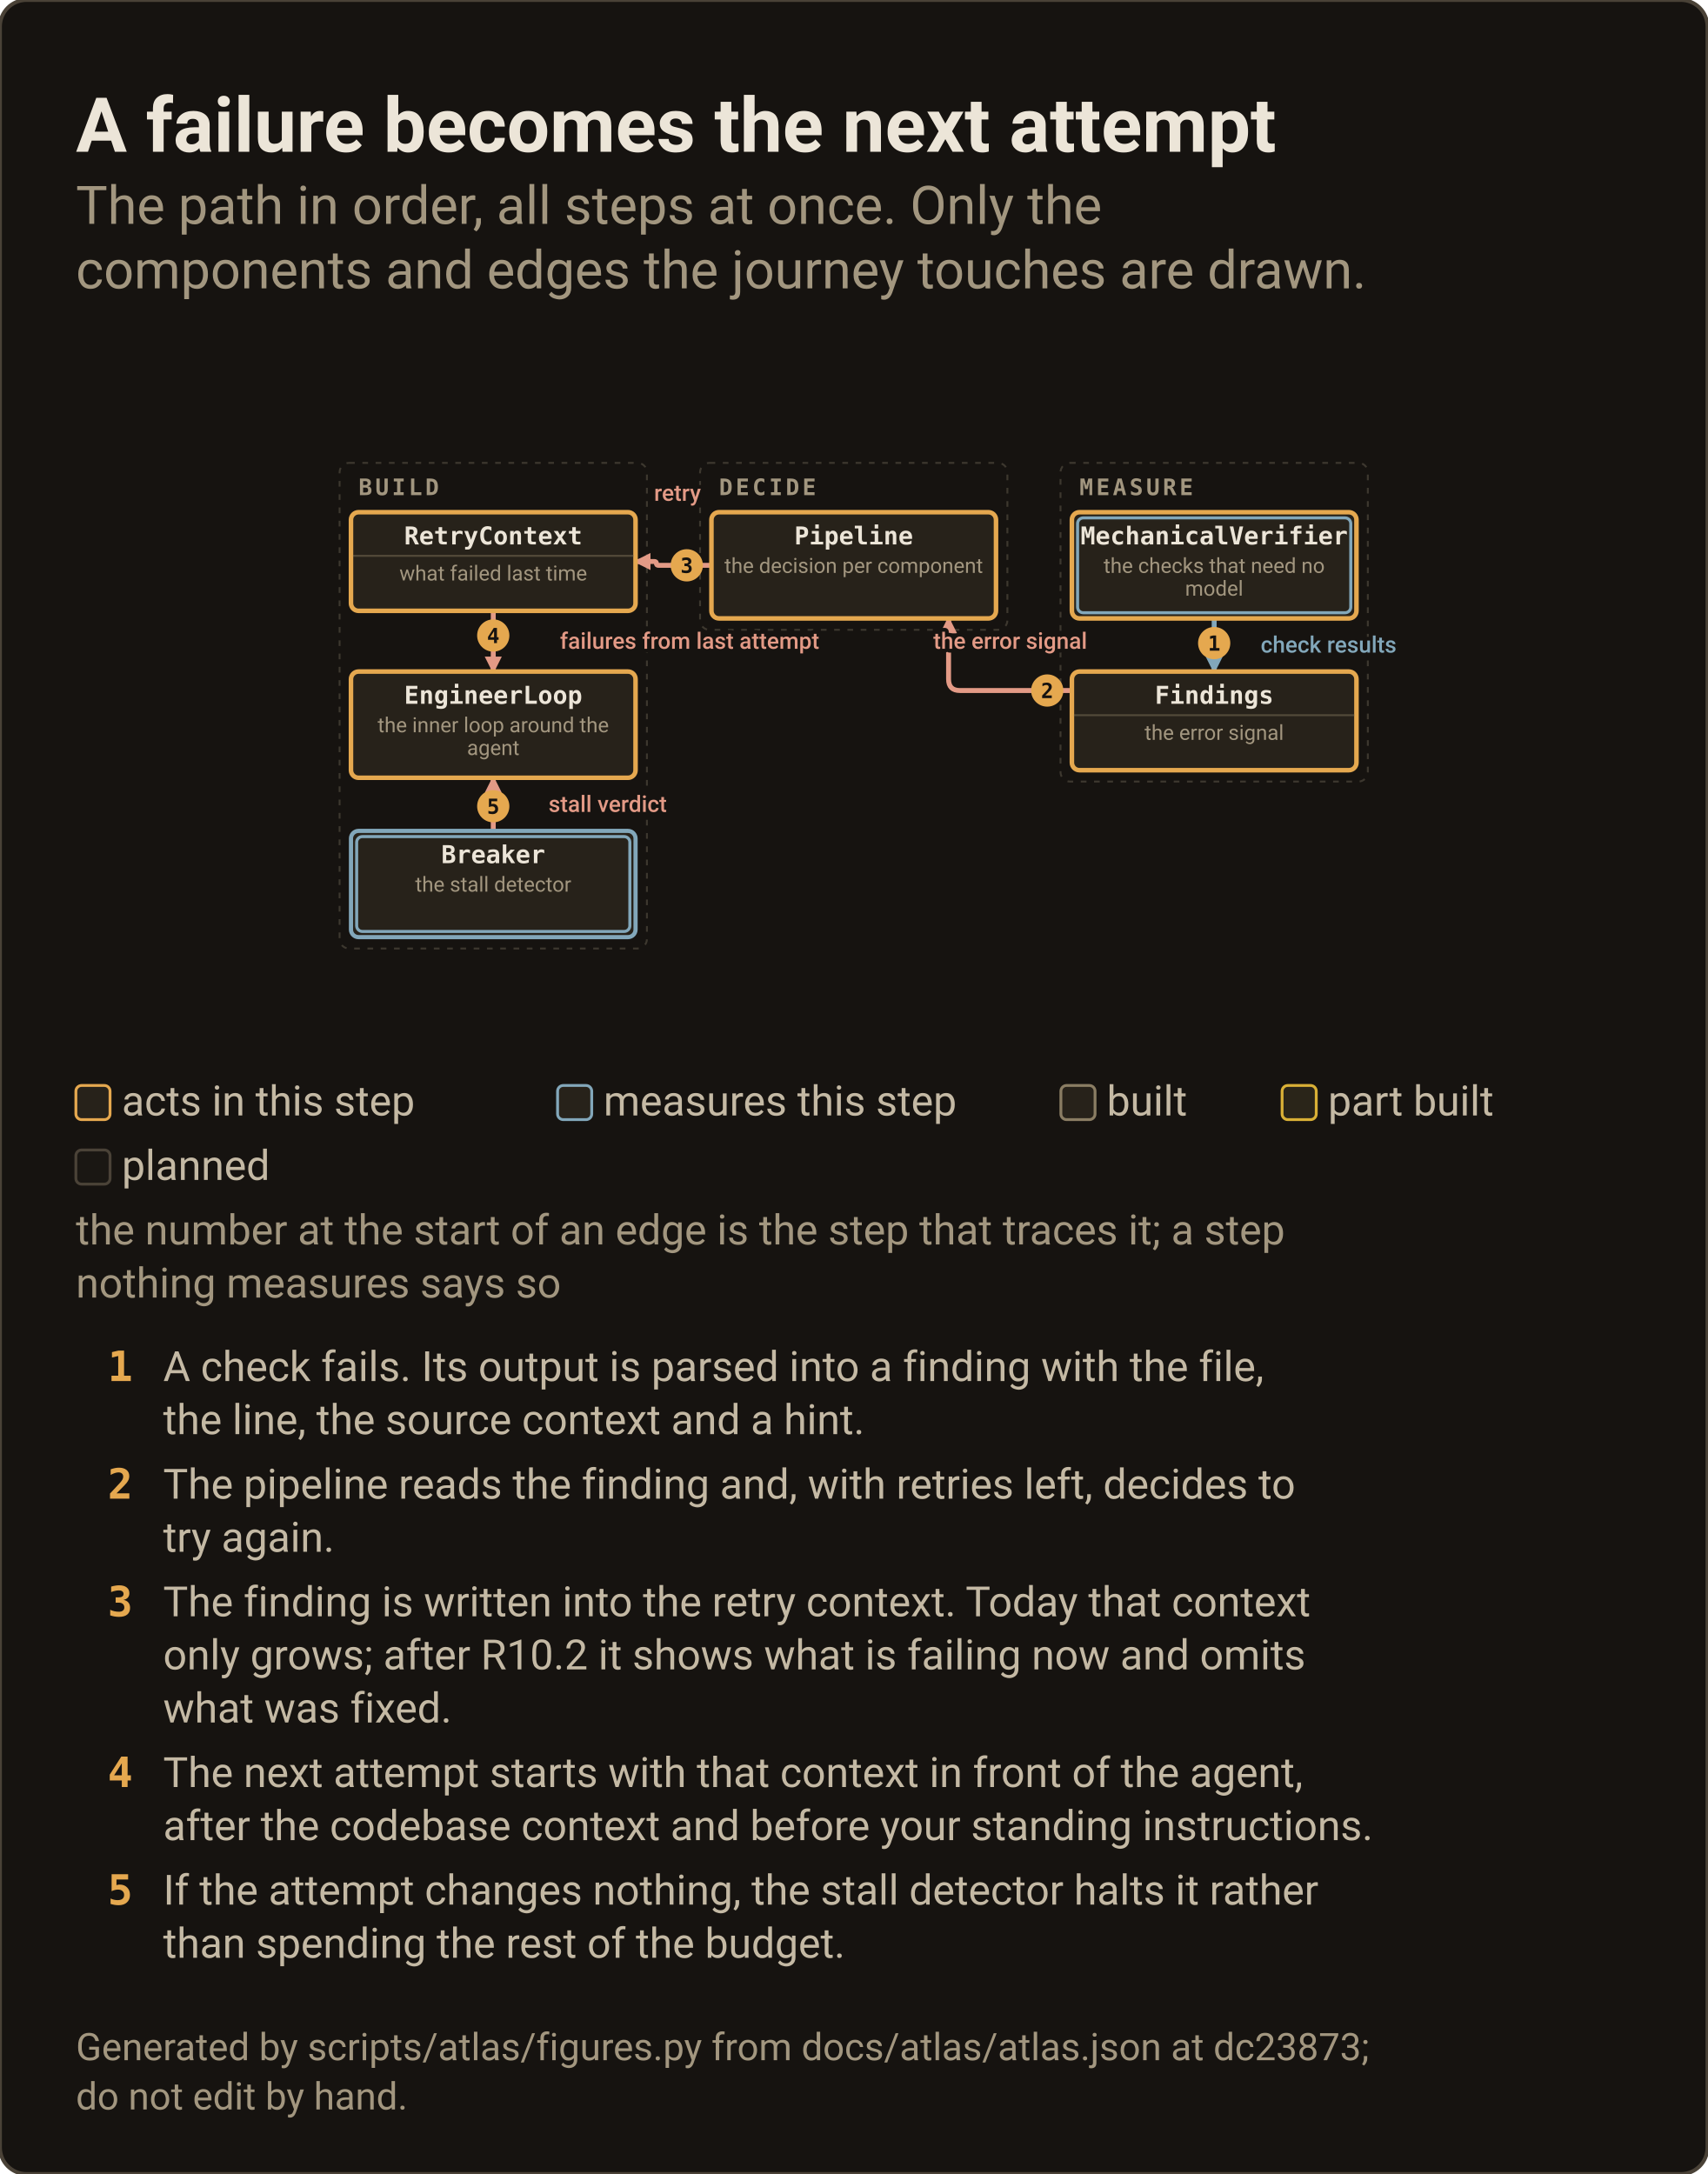
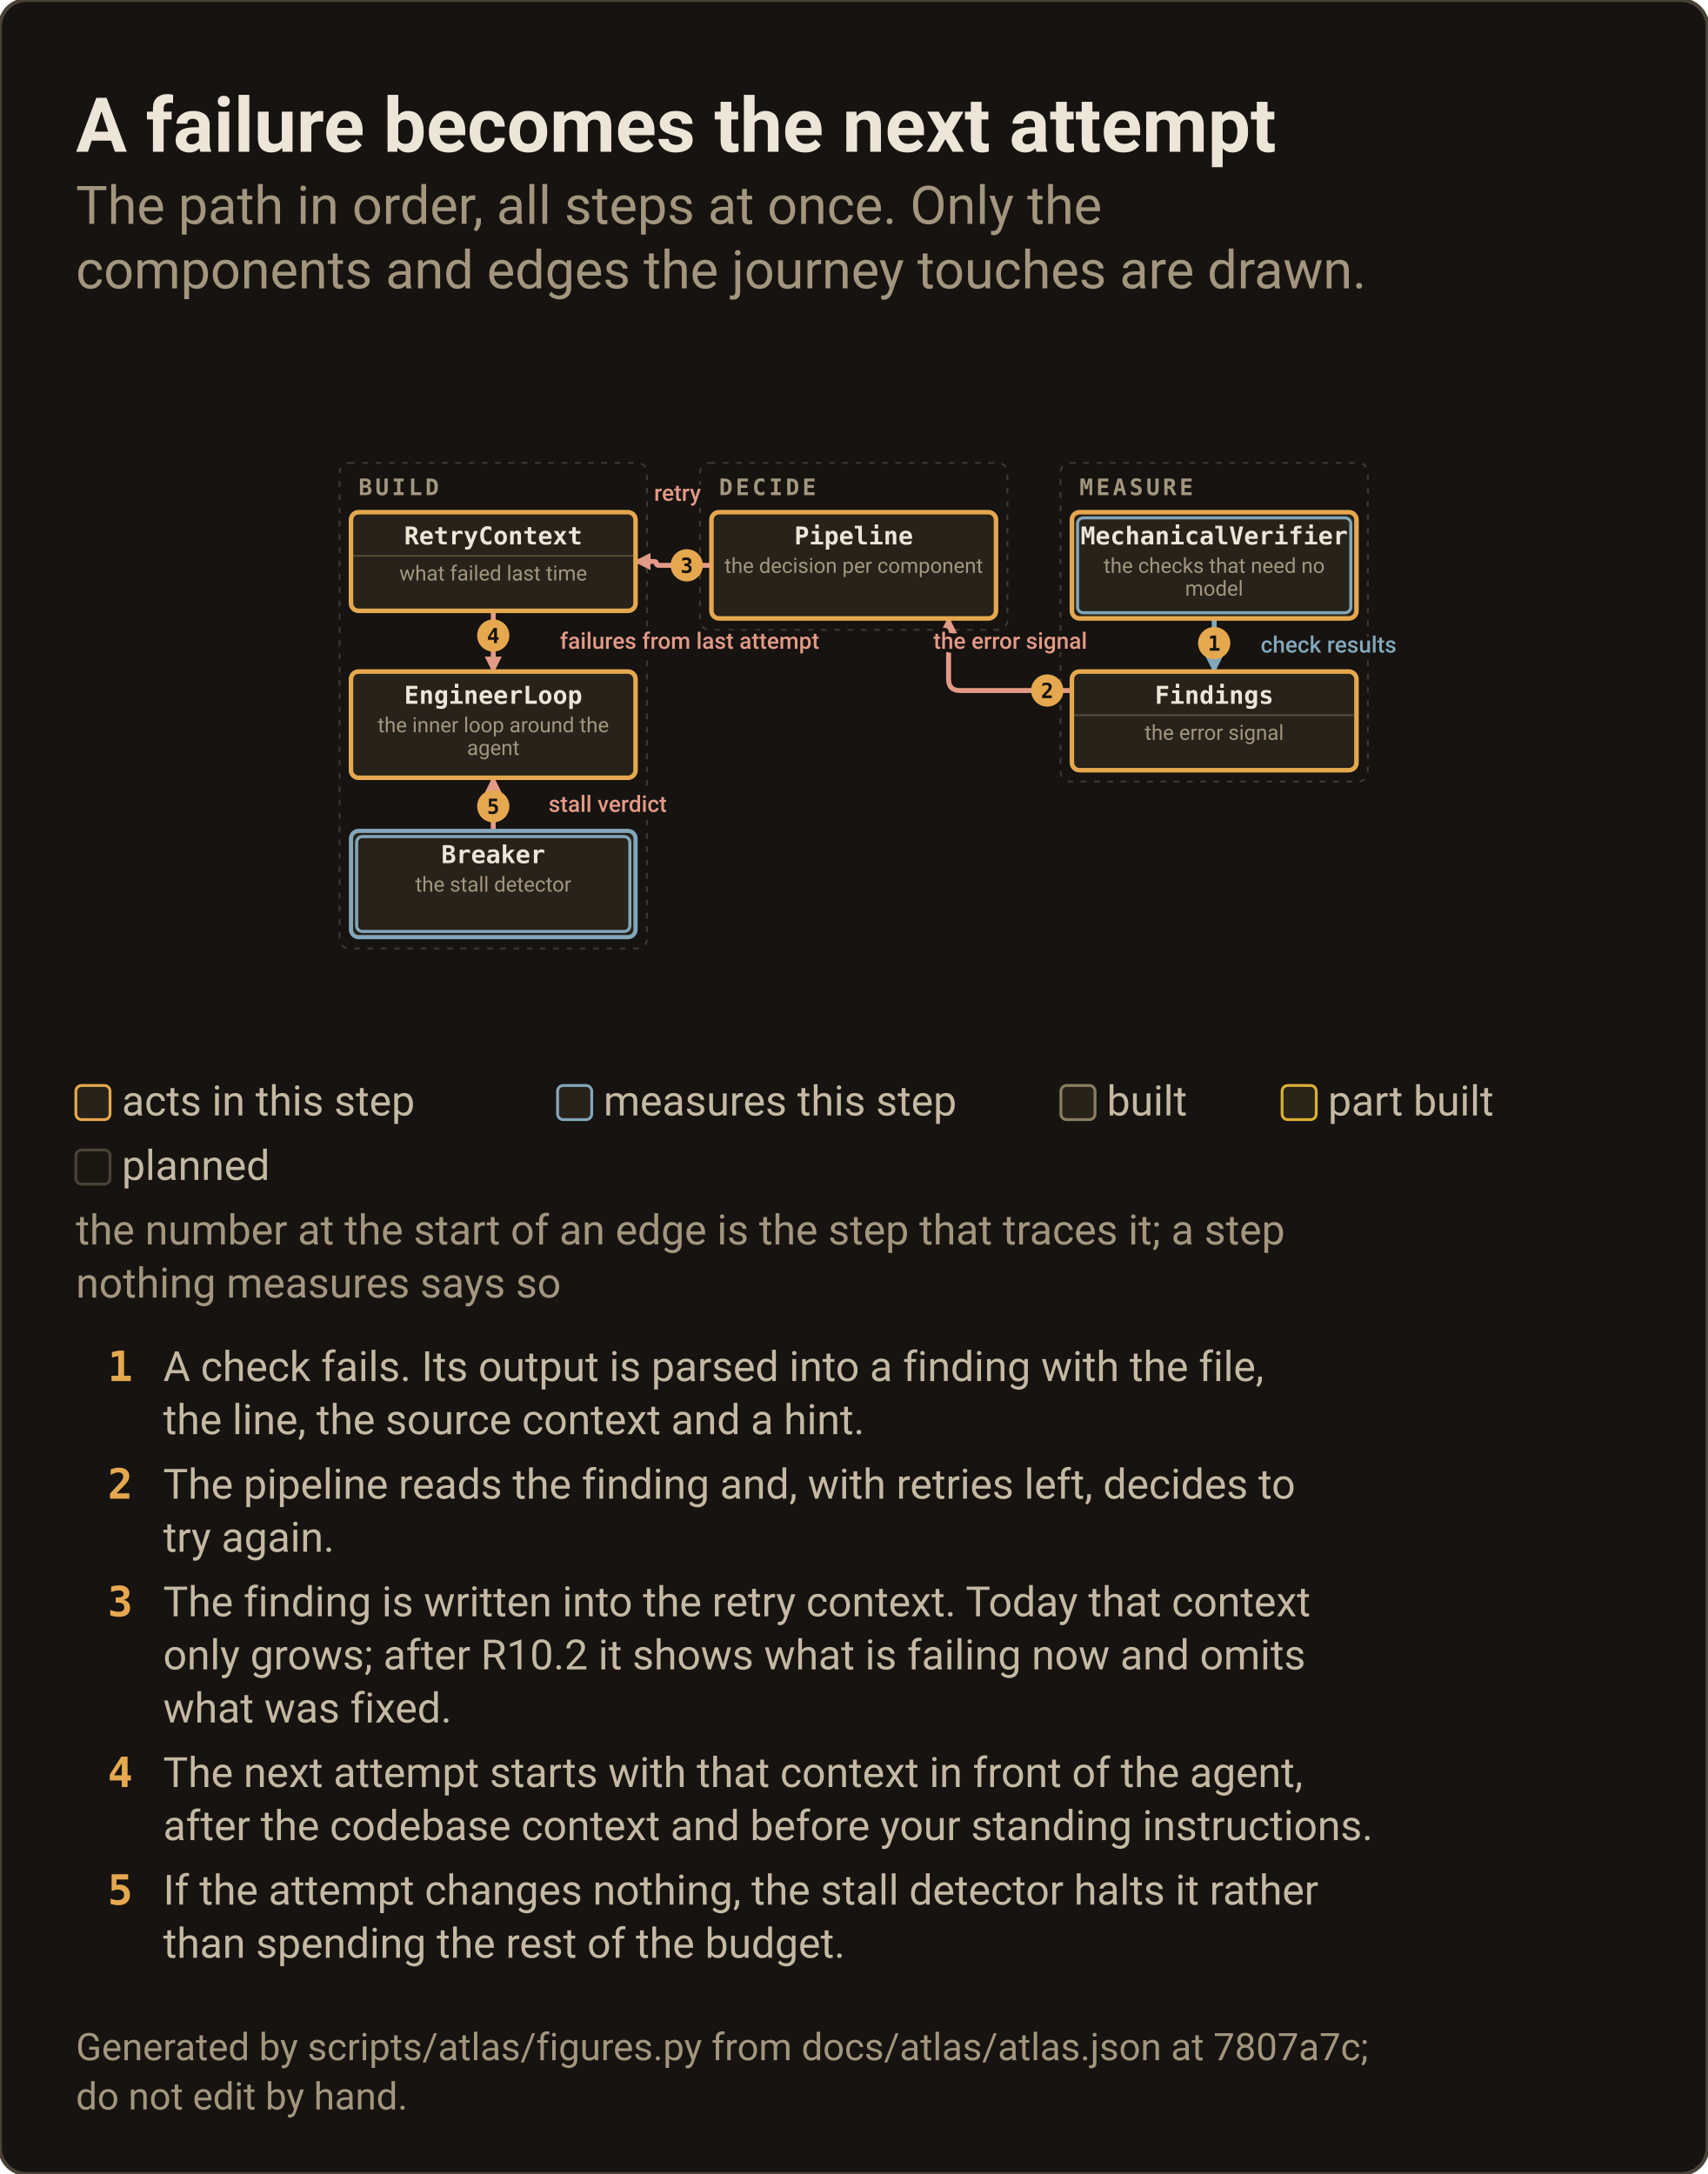
<svg xmlns="http://www.w3.org/2000/svg" width="900" height="1146" viewBox="0 0 900 1146" role="img" aria-label="Journey: A failure becomes the next attempt">
  <rect x="0" y="0" width="900" height="1146" rx="14" fill="#161310" stroke="#4A4237" stroke-width="2" />
  <text x="40.0" y="80.0" class="c0">A failure becomes the next attempt</text>
  <text x="40.0" y="118.0" class="c1">The path in order, all steps at once. Only the</text>
  <text x="40.0" y="152.0" class="c1">components and edges the journey touches are drawn.</text>
  <svg id="map" x="171.0" y="170.0" width="558" height="380" viewBox="0 0 558 380" overflow="visible">
    <defs>
      <marker id="map-m-work" viewBox="0 0 8 8" refX="7" refY="4" markerUnits="userSpaceOnUse" markerWidth="9" markerHeight="9" orient="auto-start-reverse">
        <path d="M0,0 L8,4 L0,8 z" fill="#D9CDB2" />
      </marker>
      <marker id="map-m-measure" viewBox="0 0 8 8" refX="7" refY="4" markerUnits="userSpaceOnUse" markerWidth="9" markerHeight="9" orient="auto-start-reverse">
        <path d="M0,0 L8,4 L0,8 z" fill="#82A7BA" />
      </marker>
      <marker id="map-m-feedback" viewBox="0 0 8 8" refX="7" refY="4" markerUnits="userSpaceOnUse" markerWidth="9" markerHeight="9" orient="auto-start-reverse">
        <path d="M0,0 L8,4 L0,8 z" fill="#E39A86" />
      </marker>
      <marker id="map-m-operator" viewBox="0 0 8 8" refX="7" refY="4" markerUnits="userSpaceOnUse" markerWidth="9" markerHeight="9" orient="auto-start-reverse">
        <path d="M0,0 L8,4 L0,8 z" fill="#DD9BBD" />
      </marker>
      <marker id="map-m-trust" viewBox="0 0 8 8" refX="7" refY="4" markerUnits="userSpaceOnUse" markerWidth="9" markerHeight="9" orient="auto-start-reverse">
        <path d="M0,0 L8,4 L0,8 z" fill="#B48EC9" />
      </marker>
      <marker id="map-m-learn" viewBox="0 0 8 8" refX="7" refY="4" markerUnits="userSpaceOnUse" markerWidth="9" markerHeight="9" orient="auto-start-reverse">
        <path d="M0,0 L8,4 L0,8 z" fill="#86C9A9" />
      </marker>
      <marker id="map-m-record" viewBox="0 0 8 8" refX="7" refY="4" markerUnits="userSpaceOnUse" markerWidth="9" markerHeight="9" orient="auto-start-reverse">
        <path d="M0,0 L8,4 L0,8 z" fill="#B7C27C" />
      </marker>
      <marker id="map-m-change" viewBox="0 0 8 8" refX="7" refY="4" markerUnits="userSpaceOnUse" markerWidth="9" markerHeight="9" orient="auto-start-reverse">
        <path d="M0,0 L8,4 L0,8 z" fill="#E26D5A" />
      </marker>
      <marker id="map-m-reach" viewBox="0 0 8 8" refX="7" refY="4" markerUnits="userSpaceOnUse" markerWidth="9" markerHeight="9" orient="auto-start-reverse">
        <path d="M0,0 L8,4 L0,8 z" fill="#E5A84F" />
      </marker>
    </defs>
    <style>#map .node.quiet{opacity:.42}#map .node.planned{opacity:.5}#map .node.planned.quiet{opacity:.3}#map .node.meas .node__box{stroke:#82A7BA;stroke-width:2.2}#map .node.acts .node__box{stroke:#E5A84F;stroke-width:2.4}#map .node__ring{display:none;fill:none;stroke:#82A7BA;stroke-width:1.6}#map .node.meas .node__ring{display:inline}#map .flow.planned{opacity:.35}#map .flowlbl.planned{opacity:.5}#map .flow.off,#map .flowlbl.off{display:none}#map .flow.hot{opacity:1;stroke-opacity:1;stroke-width:2.6}#map .flowlbl.hot{opacity:1}</style>
    <rect x="8.0" y="74.0" width="162.0" height="256.0" rx="5" fill="none" stroke="#A2967F" stroke-opacity=".28" stroke-width="1" stroke-dasharray="3 4" />
    <text x="18.0" y="91.0" class="t3">BUILD</text>
    <rect x="198.0" y="74.0" width="162.0" height="88.0" rx="5" fill="none" stroke="#A2967F" stroke-opacity=".28" stroke-width="1" stroke-dasharray="3 4" />
    <text x="208.0" y="91.0" class="t3">DECIDE</text>
    <rect x="388.0" y="74.0" width="162.0" height="168.0" rx="5" fill="none" stroke="#A2967F" stroke-opacity=".28" stroke-width="1" stroke-dasharray="3 4" />
    <text x="398.0" y="91.0" class="t3">MEASURE</text>
    <g data-layer="flow">
      <path id="map-f30" class="flow measure hot" data-edge="30" data-from="MechanicalVerifier" data-to="Findings" data-art="check results" data-kind="measure" data-layer="measure" d="M 469.0 156.0 L 469.0 184.0" fill="none" stroke="#82A7BA" stroke-opacity="0.82" stroke-width="1.2" stroke-linecap="round" marker-end="url(#map-m-measure)" />
      <path id="map-f35" class="flow decide hot" data-edge="35" data-from="Findings" data-to="Pipeline" data-art="the error signal" data-kind="decide" data-layer="feedback" d="M 394.0 194.0 L 335.0 194.0 Q 329.0 194.0 329.0 188.0 L 329.0 156.0" fill="none" stroke="#E39A86" stroke-opacity="0.82" stroke-width="1.2" stroke-linecap="round" marker-end="url(#map-m-feedback)" />
      <path id="map-f36" class="flow decide hot" data-edge="36" data-from="Pipeline" data-to="RetryContext" data-art="retry" data-kind="decide" data-layer="feedback" d="M 204.0 128.0 L 176.0 128.0 Q 175.0 128.0 175.0 127.0 L 175.0 127.0 Q 175.0 126.0 174.0 126.0 L 164.0 126.0" fill="none" stroke="#E39A86" stroke-opacity="0.82" stroke-width="1.2" stroke-linecap="round" marker-end="url(#map-m-feedback)" />
      <path id="map-f15" class="flow build hot" data-edge="15" data-from="RetryContext" data-to="EngineerLoop" data-art="failures from last attempt" data-kind="build" data-layer="feedback" d="M 89.0 152.0 L 89.0 184.0" fill="none" stroke="#E39A86" stroke-opacity="0.82" stroke-width="1.2" stroke-linecap="round" marker-end="url(#map-m-feedback)" />
      <path id="map-f21" class="flow build hot" data-edge="21" data-from="Breaker" data-to="EngineerLoop" data-art="stall verdict" data-kind="build" data-layer="feedback" d="M 89.0 268.0 L 89.0 240.0" fill="none" stroke="#E39A86" stroke-opacity="0.82" stroke-width="1.2" stroke-linecap="round" marker-end="url(#map-m-feedback)" />
    </g>
    <g class="node built acts" data-id="RetryContext" data-kind="store" data-state="built" data-region="build" role="button" tabindex="0" aria-label="RetryContext, what failed last time, built">
      <rect class="node__box" x="14.0" y="100.0" width="150.0" height="52.0" rx="4.0" fill="#27221A" stroke="#8A7D63" stroke-width="1.1" />
      <rect class="node__ring" x="17.0" y="103.0" width="144.0" height="46.0" rx="3.0" />
      <text x="89.0" y="117.0" class="t4">RetryContext</text>
      <line x1="15.0" y1="123.0" x2="163.0" y2="123.0" stroke="#8A7D63" stroke-opacity=".45" stroke-width="1" />
      <g data-layer="job">
        <text x="89.0" y="136.0" class="t5">what failed last time</text>
      </g>
    </g>
    <g class="node built acts" data-id="EngineerLoop" data-kind="component" data-state="built" data-region="build" role="button" tabindex="0" aria-label="EngineerLoop, the inner loop around the agent, built">
      <rect class="node__box" x="14.0" y="184.0" width="150.0" height="56.0" rx="4.0" fill="#27221A" stroke="#8A7D63" stroke-width="1.1" />
      <rect class="node__ring" x="17.0" y="187.0" width="144.0" height="50.0" rx="3.0" />
      <text x="89.0" y="201.0" class="t4">EngineerLoop</text>
      <g data-layer="job">
        <text x="89.0" y="216.0" class="t5">the inner loop around the</text>
        <text x="89.0" y="228.0" class="t5">agent</text>
      </g>
    </g>
    <g class="node built meas" data-id="Breaker" data-kind="component" data-state="built" data-region="build" role="button" tabindex="0" aria-label="Breaker, the stall detector, built">
      <rect class="node__box" x="14.0" y="268.0" width="150.0" height="56.0" rx="4.0" fill="#27221A" stroke="#8A7D63" stroke-width="1.1" />
      <rect class="node__ring" x="17.0" y="271.0" width="144.0" height="50.0" rx="3.0" />
      <text x="89.0" y="285.0" class="t4">Breaker</text>
      <g data-layer="job">
        <text x="89.0" y="300.0" class="t5">the stall detector</text>
      </g>
    </g>
    <g class="node built acts meas" data-id="MechanicalVerifier" data-kind="component" data-state="built" data-region="measure" role="button" tabindex="0" aria-label="MechanicalVerifier, the checks that need no model, built">
      <rect class="node__box" x="394.0" y="100.0" width="150.0" height="56.0" rx="4.0" fill="#27221A" stroke="#8A7D63" stroke-width="1.1" />
      <rect class="node__ring" x="397.0" y="103.0" width="144.0" height="50.0" rx="3.0" />
      <text x="469.0" y="117.0" class="t4">MechanicalVerifier</text>
      <g data-layer="job">
        <text x="469.0" y="132.0" class="t5">the checks that need no</text>
        <text x="469.0" y="144.0" class="t5">model</text>
      </g>
    </g>
    <g class="node built acts" data-id="Findings" data-kind="store" data-state="built" data-region="measure" role="button" tabindex="0" aria-label="Findings, the error signal, built">
      <rect class="node__box" x="394.0" y="184.0" width="150.0" height="52.0" rx="4.0" fill="#27221A" stroke="#8A7D63" stroke-width="1.1" />
      <rect class="node__ring" x="397.0" y="187.0" width="144.0" height="46.0" rx="3.0" />
      <text x="469.0" y="201.0" class="t4">Findings</text>
      <line x1="395.0" y1="207.0" x2="543.0" y2="207.0" stroke="#8A7D63" stroke-opacity=".45" stroke-width="1" />
      <g data-layer="job">
        <text x="469.0" y="220.0" class="t5">the error signal</text>
      </g>
    </g>
    <g class="node built acts" data-id="Pipeline" data-kind="component" data-state="built" data-region="decide" role="button" tabindex="0" aria-label="Pipeline, the decision per component, built">
      <rect class="node__box" x="204.0" y="100.0" width="150.0" height="56.0" rx="4.0" fill="#27221A" stroke="#8A7D63" stroke-width="1.1" />
      <rect class="node__ring" x="207.0" y="103.0" width="144.0" height="50.0" rx="3.0" />
      <text x="279.0" y="117.0" class="t4">Pipeline</text>
      <g data-layer="job">
        <text x="279.0" y="132.0" class="t5">the decision per component</text>
      </g>
    </g>
    <g data-layer="flow">
      <g class="flowlbl measure hot" data-edge="30" data-from="MechanicalVerifier" data-to="Findings" data-layer="measure">
        <text x="529.3" y="174.0" class="t1">check results</text>
      </g>
      <g class="flowlbl decide hot" data-edge="35" data-from="Findings" data-to="Pipeline" data-layer="feedback">
        <text x="361.5" y="172.0" class="t2">the error signal</text>
      </g>
      <g class="flowlbl decide hot" data-edge="36" data-from="Pipeline" data-to="RetryContext" data-layer="feedback">
        <text x="186.1" y="94.0" class="t2">retry</text>
      </g>
      <g class="flowlbl build hot" data-edge="15" data-from="RetryContext" data-to="EngineerLoop" data-layer="feedback">
        <text x="192.5" y="172.0" class="t2">failures from last attempt</text>
      </g>
      <g class="flowlbl build hot" data-edge="21" data-from="Breaker" data-to="EngineerLoop" data-layer="feedback">
        <text x="149.3" y="258.0" class="t2">stall verdict</text>
      </g>
    </g>
    <g data-layer="steps">
      <g class="step" data-edge="30">
        <circle cx="469.0" cy="169.0" r="8.5" fill="#E5A84F" />
        <text x="469.0" y="173.0" class="t0">1</text>
      </g>
      <g class="step" data-edge="35">
        <circle cx="381.0" cy="194.0" r="8.5" fill="#E5A84F" />
        <text x="381.0" y="198.0" class="t0">2</text>
      </g>
      <g class="step" data-edge="36">
        <circle cx="191.0" cy="128.0" r="8.5" fill="#E5A84F" />
        <text x="191.0" y="132.0" class="t0">3</text>
      </g>
      <g class="step" data-edge="15">
        <circle cx="89.0" cy="165.0" r="8.5" fill="#E5A84F" />
        <text x="89.0" y="169.0" class="t0">4</text>
      </g>
      <g class="step" data-edge="21">
        <circle cx="89.0" cy="255.0" r="8.5" fill="#E5A84F" />
        <text x="89.0" y="259.0" class="t0">5</text>
      </g>
    </g>
    <style>#map .t0{font-family:ui-monospace,"SF Mono",SFMono-Regular,"JetBrains Mono",Menlo,Consolas,monospace;font-size:11.0px;font-weight:700;fill:#161310;text-anchor:middle}#map .t1{font-family:ui-sans-serif,system-ui,-apple-system,"SF Pro Text","Segoe UI",Roboto,"Helvetica Neue",Arial,sans-serif;font-size:12.0px;font-weight:500;fill:#82A7BA;text-anchor:middle;paint-order:stroke;stroke:#161310;stroke-width:4;stroke-linejoin:round}#map .t2{font-family:ui-sans-serif,system-ui,-apple-system,"SF Pro Text","Segoe UI",Roboto,"Helvetica Neue",Arial,sans-serif;font-size:12.0px;font-weight:500;fill:#E39A86;text-anchor:middle;paint-order:stroke;stroke:#161310;stroke-width:4;stroke-linejoin:round}#map .t3{font-family:ui-monospace,"SF Mono",SFMono-Regular,"JetBrains Mono",Menlo,Consolas,monospace;font-size:12.0px;font-weight:600;fill:#A2967F;text-anchor:start;letter-spacing:.13em}#map .t4{font-family:ui-monospace,"SF Mono",SFMono-Regular,"JetBrains Mono",Menlo,Consolas,monospace;font-size:13.0px;font-weight:600;fill:#ECE5D8;text-anchor:middle}#map .t5{font-family:ui-sans-serif,system-ui,-apple-system,"SF Pro Text","Segoe UI",Roboto,"Helvetica Neue",Arial,sans-serif;font-size:11.0px;font-weight:400;fill:#A2967F;text-anchor:middle}</style>
  </svg>
  <rect x="40.0" y="572.2" width="18" height="18" rx="3" fill="#27221A" stroke="#E5A84F" stroke-width="1.5" />
  <text x="64.2" y="588.0" class="c2">acts in this step</text>
  <rect x="293.9" y="572.2" width="18" height="18" rx="3" fill="#27221A" stroke="#82A7BA" stroke-width="1.5" />
  <text x="318.1" y="588.0" class="c2">measures this step</text>
  <rect x="559.2" y="572.2" width="18" height="18" rx="3" fill="#27221A" stroke="#8A7D63" stroke-width="1.5" />
  <text x="583.4" y="588.0" class="c2">built</text>
  <rect x="675.8" y="572.2" width="18" height="18" rx="3" fill="#2A2519" stroke="#D9B036" stroke-width="1.5" />
  <text x="700.0" y="588.0" class="c2">part built</text>
  <rect x="40.0" y="606.2" width="18" height="18" rx="3" fill="#1A1713" stroke="#4A4237" stroke-width="1.5" />
  <text x="64.2" y="622.0" class="c2">planned</text>
  <text x="40.0" y="656.0" class="c3">the number at the start of an edge is the step that traces it; a step</text>
  <text x="40.0" y="684.0" class="c3">nothing measures says so</text>
  <text x="70.0" y="728.0" class="c4">1</text>
  <text x="86.0" y="728.0" class="c2">A check fails. Its output is parsed into a finding with the file,</text>
  <text x="86.0" y="756.0" class="c2">the line, the source context and a hint.</text>
  <text x="70.0" y="790.0" class="c4">2</text>
  <text x="86.0" y="790.0" class="c2">The pipeline reads the finding and, with retries left, decides to</text>
  <text x="86.0" y="818.0" class="c2">try again.</text>
  <text x="70.0" y="852.0" class="c4">3</text>
  <text x="86.0" y="852.0" class="c2">The finding is written into the retry context. Today that context</text>
  <text x="86.0" y="880.0" class="c2">only grows; after R10.2 it shows what is failing now and omits</text>
  <text x="86.0" y="908.0" class="c2">what was fixed.</text>
  <text x="70.0" y="942.0" class="c4">4</text>
  <text x="86.0" y="942.0" class="c2">The next attempt starts with that context in front of the agent,</text>
  <text x="86.0" y="970.0" class="c2">after the codebase context and before your standing instructions.</text>
  <text x="70.0" y="1004.0" class="c4">5</text>
  <text x="86.0" y="1004.0" class="c2">If the attempt changes nothing, the stall detector halts it rather</text>
  <text x="86.0" y="1032.0" class="c2">than spending the rest of the budget.</text>
-   <text x="40.0" y="1086.0" class="c5">Generated by scripts/atlas/figures.py from docs/atlas/atlas.json at dc23873;</text>
+   <text x="40.0" y="1086.0" class="c5">Generated by scripts/atlas/figures.py from docs/atlas/atlas.json at 7807a7c;</text>
  <text x="40.0" y="1112.0" class="c5">do not edit by hand.</text>
  <style>.c0{font-family:ui-sans-serif,system-ui,-apple-system,"SF Pro Text","Segoe UI",Roboto,"Helvetica Neue",Arial,sans-serif;font-size:40.0px;font-weight:600;fill:#ECE5D8;text-anchor:start}.c1{font-family:ui-sans-serif,system-ui,-apple-system,"SF Pro Text","Segoe UI",Roboto,"Helvetica Neue",Arial,sans-serif;font-size:28.0px;font-weight:400;fill:#A2967F;text-anchor:start}.c2{font-family:ui-sans-serif,system-ui,-apple-system,"SF Pro Text","Segoe UI",Roboto,"Helvetica Neue",Arial,sans-serif;font-size:22.0px;font-weight:400;fill:#C4B9A4;text-anchor:start}.c3{font-family:ui-sans-serif,system-ui,-apple-system,"SF Pro Text","Segoe UI",Roboto,"Helvetica Neue",Arial,sans-serif;font-size:22.0px;font-weight:400;fill:#A2967F;text-anchor:start}.c4{font-family:ui-monospace,"SF Mono",SFMono-Regular,"JetBrains Mono",Menlo,Consolas,monospace;font-size:22.0px;font-weight:700;fill:#E5A84F;text-anchor:end}.c5{font-family:ui-sans-serif,system-ui,-apple-system,"SF Pro Text","Segoe UI",Roboto,"Helvetica Neue",Arial,sans-serif;font-size:20.0px;font-weight:400;fill:#A2967F;text-anchor:start}</style>
</svg>
